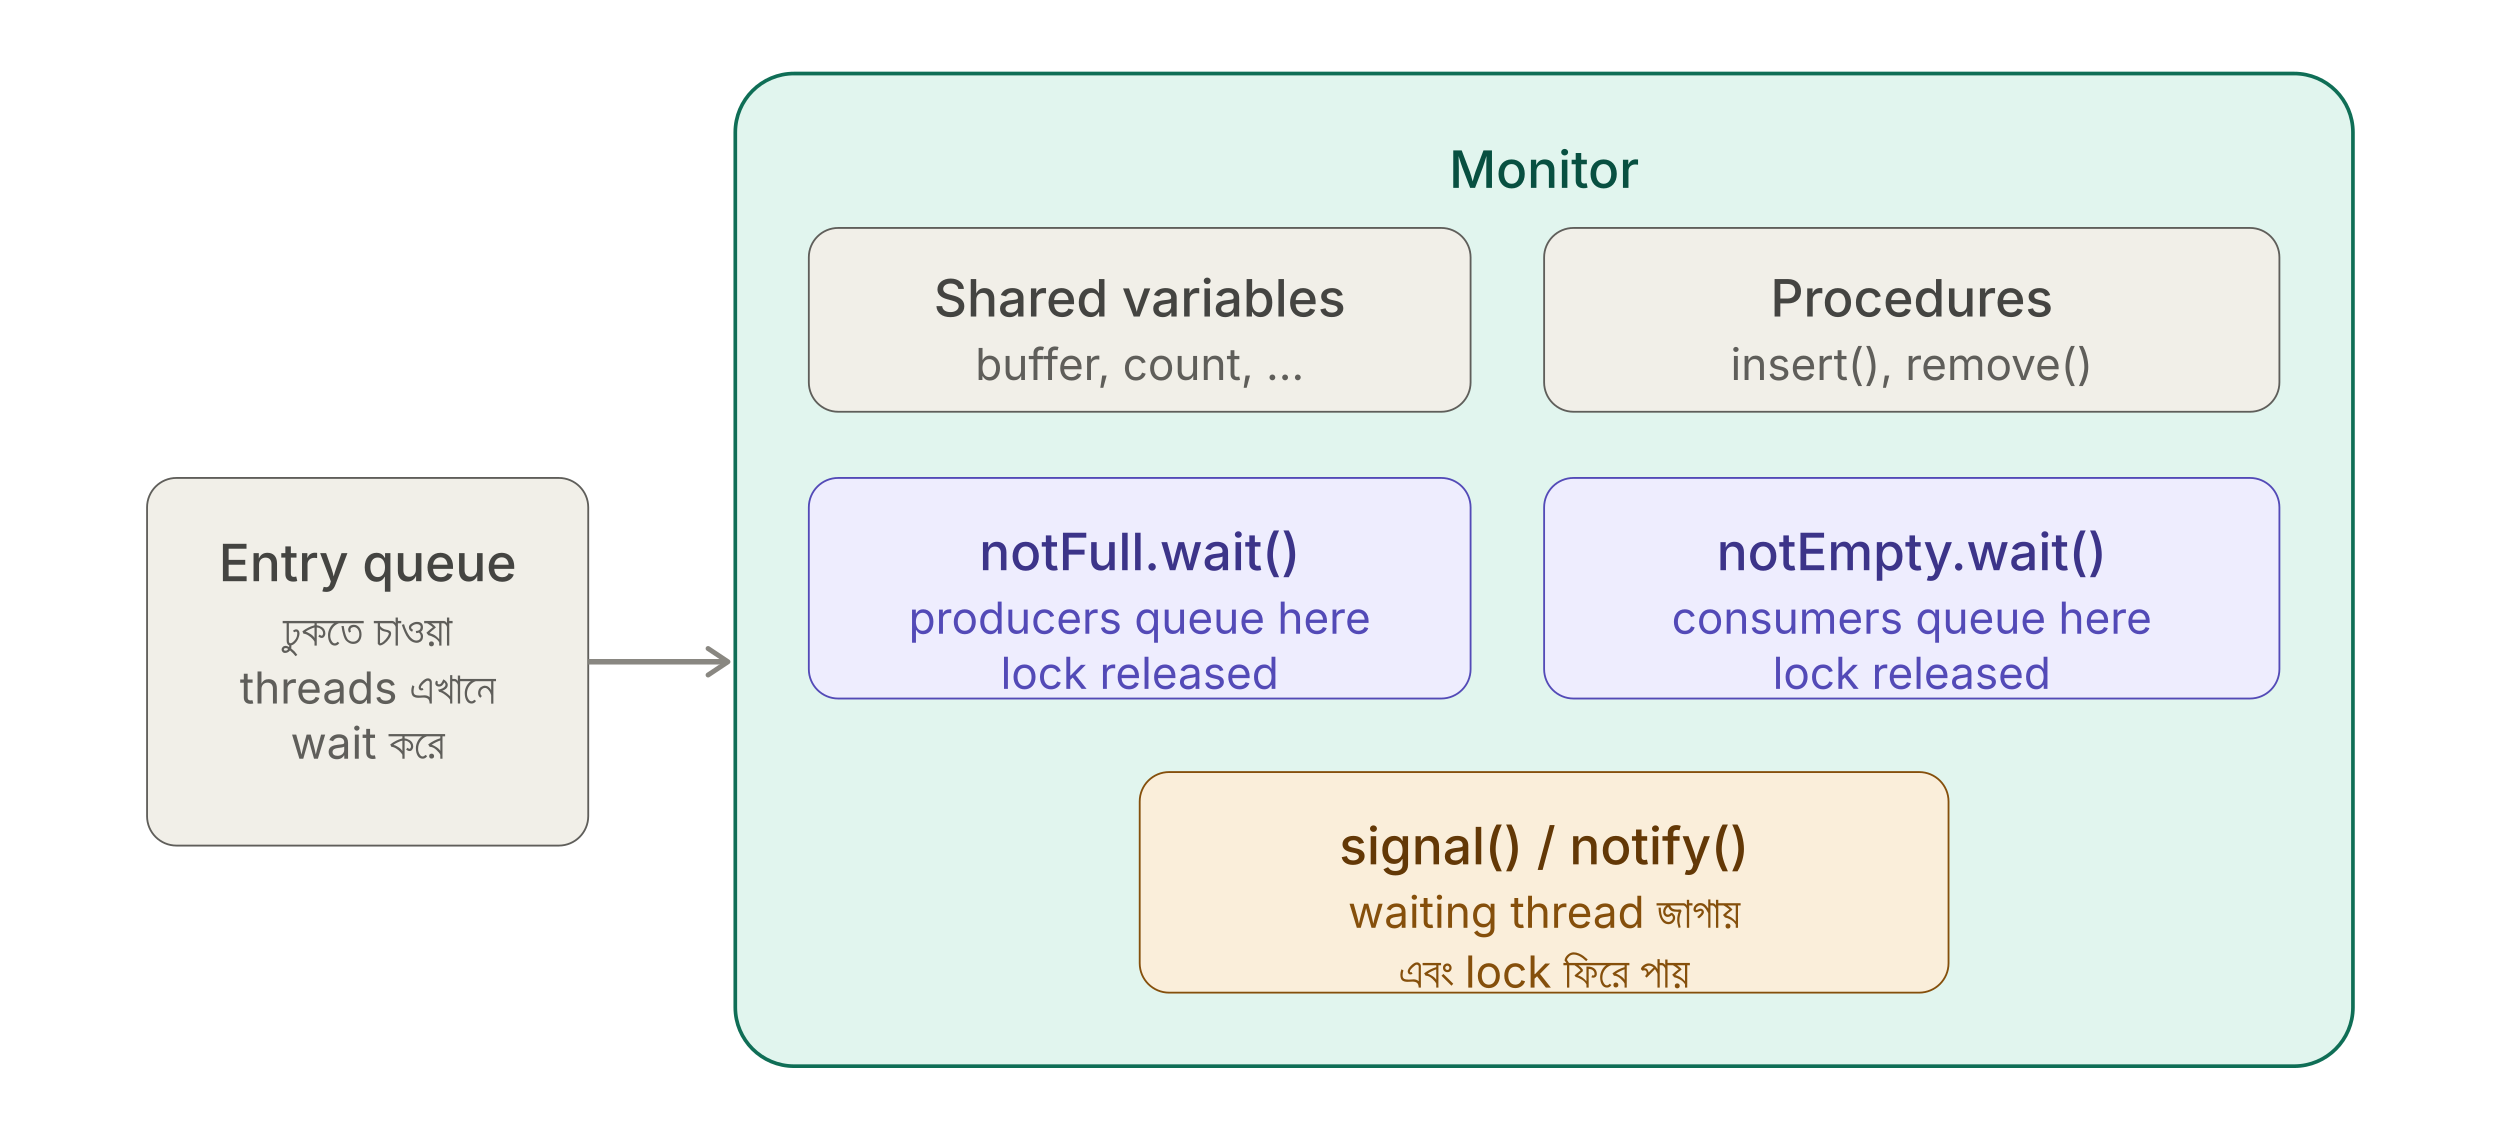
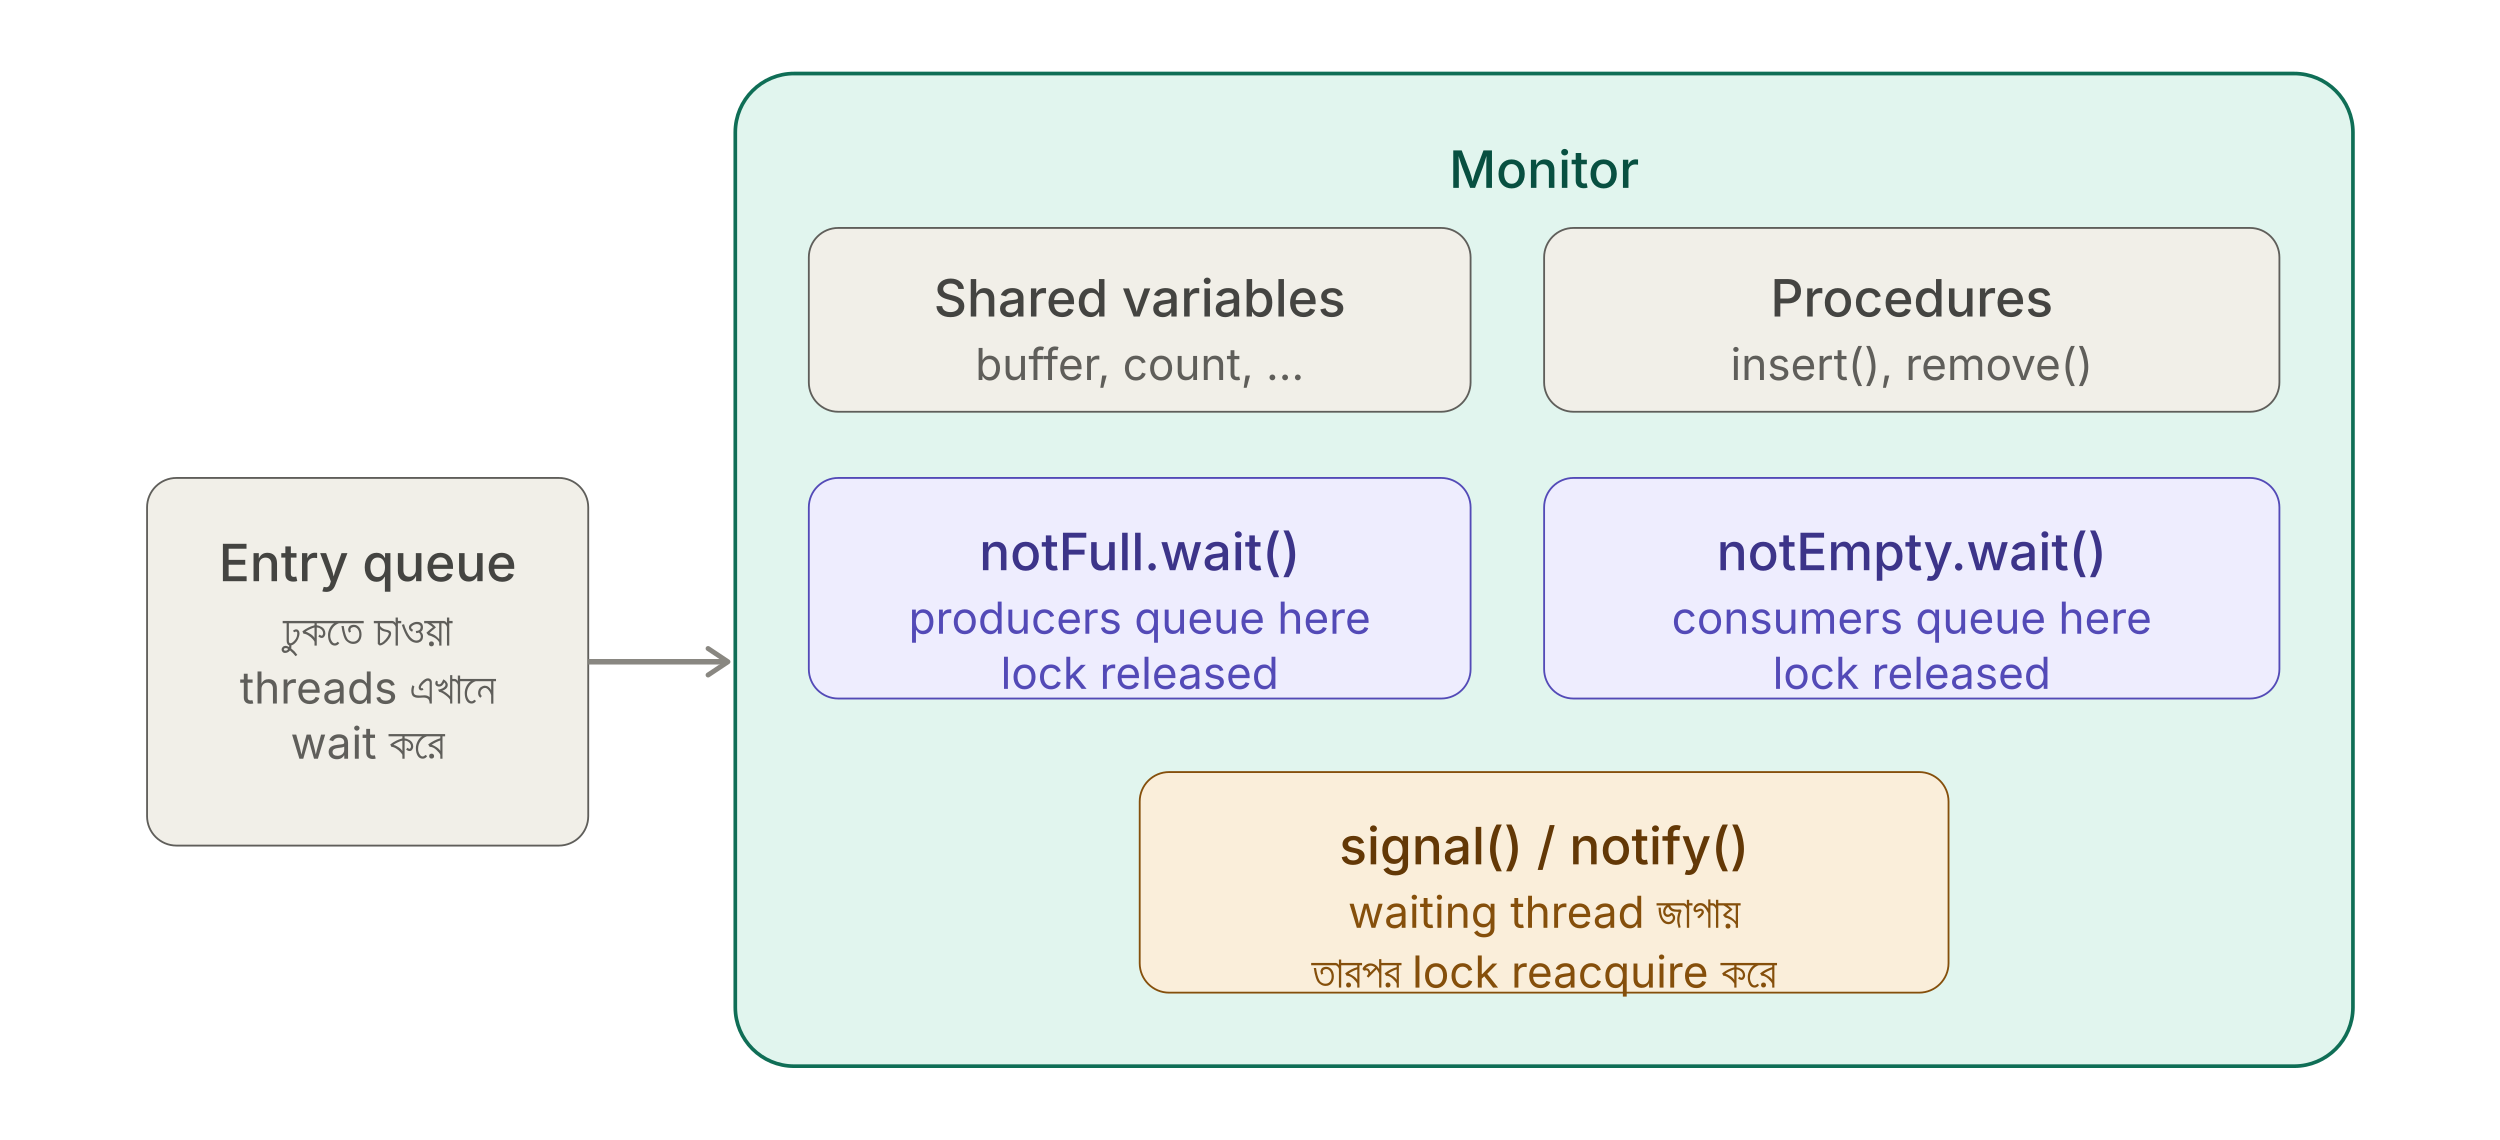
<svg xmlns="http://www.w3.org/2000/svg" width="100%" viewBox="0 0 680 310" role="img" style="">
  <defs>
    <marker id="arrow" viewBox="0 0 10 10" refX="8" refY="5" markerWidth="6" markerHeight="6" orient="auto-start-reverse">
      <path d="M2 1L8 5L2 9" fill="none" stroke="context-stroke" stroke-width="1.5" stroke-linecap="round" stroke-linejoin="round" />
    </marker>
  </defs>
  <g style="fill:rgb(0, 0, 0);stroke:none;color:rgb(11, 11, 11);stroke-width:1px;stroke-linecap:butt;stroke-linejoin:miter;opacity:1;font-family:&quot;Anthropic Sans&quot;, -apple-system, BlinkMacSystemFont, &quot;Segoe UI&quot;, sans-serif;font-size:16px;font-weight:400;text-anchor:start;dominant-baseline:auto">
    <rect x="200" y="20" width="440" height="270" rx="16" stroke-width="1" style="fill:rgb(225, 245, 238);stroke:rgb(15, 110, 86);color:rgb(11, 11, 11);stroke-width:1px;stroke-linecap:butt;stroke-linejoin:miter;opacity:1;font-family:&quot;Anthropic Sans&quot;, -apple-system, BlinkMacSystemFont, &quot;Segoe UI&quot;, sans-serif;font-size:16px;font-weight:400;text-anchor:start;dominant-baseline:auto" />
    <text x="420" y="46" text-anchor="middle" dominant-baseline="central" style="fill:rgb(8, 80, 65);stroke:none;color:rgb(11, 11, 11);stroke-width:1px;stroke-linecap:butt;stroke-linejoin:miter;opacity:1;font-family:&quot;Anthropic Sans&quot;, -apple-system, BlinkMacSystemFont, &quot;Segoe UI&quot;, sans-serif;font-size:14px;font-weight:500;text-anchor:middle;dominant-baseline:central">Monitor</text>
  </g>
  <g style="fill:rgb(0, 0, 0);stroke:none;color:rgb(11, 11, 11);stroke-width:1px;stroke-linecap:butt;stroke-linejoin:miter;opacity:1;font-family:&quot;Anthropic Sans&quot;, -apple-system, BlinkMacSystemFont, &quot;Segoe UI&quot;, sans-serif;font-size:16px;font-weight:400;text-anchor:start;dominant-baseline:auto">
    <rect x="220" y="62" width="180" height="50" rx="8" stroke-width="0.5" style="fill:rgb(241, 239, 232);stroke:rgb(95, 94, 90);color:rgb(11, 11, 11);stroke-width:0.5px;stroke-linecap:butt;stroke-linejoin:miter;opacity:1;font-family:&quot;Anthropic Sans&quot;, -apple-system, BlinkMacSystemFont, &quot;Segoe UI&quot;, sans-serif;font-size:16px;font-weight:400;text-anchor:start;dominant-baseline:auto" />
    <text x="310" y="81" text-anchor="middle" dominant-baseline="central" style="fill:rgb(68, 68, 65);stroke:none;color:rgb(11, 11, 11);stroke-width:1px;stroke-linecap:butt;stroke-linejoin:miter;opacity:1;font-family:&quot;Anthropic Sans&quot;, -apple-system, BlinkMacSystemFont, &quot;Segoe UI&quot;, sans-serif;font-size:14px;font-weight:500;text-anchor:middle;dominant-baseline:central">Shared variables</text>
    <text x="310" y="99" text-anchor="middle" dominant-baseline="central" style="fill:rgb(95, 94, 90);stroke:none;color:rgb(11, 11, 11);stroke-width:1px;stroke-linecap:butt;stroke-linejoin:miter;opacity:1;font-family:&quot;Anthropic Sans&quot;, -apple-system, BlinkMacSystemFont, &quot;Segoe UI&quot;, sans-serif;font-size:12px;font-weight:400;text-anchor:middle;dominant-baseline:central">buffer, count, …</text>
  </g>
  <g style="fill:rgb(0, 0, 0);stroke:none;color:rgb(11, 11, 11);stroke-width:1px;stroke-linecap:butt;stroke-linejoin:miter;opacity:1;font-family:&quot;Anthropic Sans&quot;, -apple-system, BlinkMacSystemFont, &quot;Segoe UI&quot;, sans-serif;font-size:16px;font-weight:400;text-anchor:start;dominant-baseline:auto">
    <rect x="420" y="62" width="200" height="50" rx="8" stroke-width="0.5" style="fill:rgb(241, 239, 232);stroke:rgb(95, 94, 90);color:rgb(11, 11, 11);stroke-width:0.5px;stroke-linecap:butt;stroke-linejoin:miter;opacity:1;font-family:&quot;Anthropic Sans&quot;, -apple-system, BlinkMacSystemFont, &quot;Segoe UI&quot;, sans-serif;font-size:16px;font-weight:400;text-anchor:start;dominant-baseline:auto" />
    <text x="520" y="81" text-anchor="middle" dominant-baseline="central" style="fill:rgb(68, 68, 65);stroke:none;color:rgb(11, 11, 11);stroke-width:1px;stroke-linecap:butt;stroke-linejoin:miter;opacity:1;font-family:&quot;Anthropic Sans&quot;, -apple-system, BlinkMacSystemFont, &quot;Segoe UI&quot;, sans-serif;font-size:14px;font-weight:500;text-anchor:middle;dominant-baseline:central">Procedures</text>
    <text x="520" y="99" text-anchor="middle" dominant-baseline="central" style="fill:rgb(95, 94, 90);stroke:none;color:rgb(11, 11, 11);stroke-width:1px;stroke-linecap:butt;stroke-linejoin:miter;opacity:1;font-family:&quot;Anthropic Sans&quot;, -apple-system, BlinkMacSystemFont, &quot;Segoe UI&quot;, sans-serif;font-size:12px;font-weight:400;text-anchor:middle;dominant-baseline:central">insert(), remove()</text>
  </g>
  <g style="fill:rgb(0, 0, 0);stroke:none;color:rgb(11, 11, 11);stroke-width:1px;stroke-linecap:butt;stroke-linejoin:miter;opacity:1;font-family:&quot;Anthropic Sans&quot;, -apple-system, BlinkMacSystemFont, &quot;Segoe UI&quot;, sans-serif;font-size:16px;font-weight:400;text-anchor:start;dominant-baseline:auto">
    <rect x="220" y="130" width="180" height="60" rx="8" stroke-width="0.5" style="fill:rgb(238, 237, 254);stroke:rgb(83, 74, 183);color:rgb(11, 11, 11);stroke-width:0.5px;stroke-linecap:butt;stroke-linejoin:miter;opacity:1;font-family:&quot;Anthropic Sans&quot;, -apple-system, BlinkMacSystemFont, &quot;Segoe UI&quot;, sans-serif;font-size:16px;font-weight:400;text-anchor:start;dominant-baseline:auto" />
    <text x="310" y="150" text-anchor="middle" dominant-baseline="central" style="fill:rgb(60, 52, 137);stroke:none;color:rgb(11, 11, 11);stroke-width:1px;stroke-linecap:butt;stroke-linejoin:miter;opacity:1;font-family:&quot;Anthropic Sans&quot;, -apple-system, BlinkMacSystemFont, &quot;Segoe UI&quot;, sans-serif;font-size:14px;font-weight:500;text-anchor:middle;dominant-baseline:central">notFull.wait()</text>
    <text x="310" y="168" text-anchor="middle" dominant-baseline="central" style="fill:rgb(83, 74, 183);stroke:none;color:rgb(11, 11, 11);stroke-width:1px;stroke-linecap:butt;stroke-linejoin:miter;opacity:1;font-family:&quot;Anthropic Sans&quot;, -apple-system, BlinkMacSystemFont, &quot;Segoe UI&quot;, sans-serif;font-size:12px;font-weight:400;text-anchor:middle;dominant-baseline:central">producers queue here</text>
    <text x="310" y="183" text-anchor="middle" dominant-baseline="central" style="fill:rgb(83, 74, 183);stroke:none;color:rgb(11, 11, 11);stroke-width:1px;stroke-linecap:butt;stroke-linejoin:miter;opacity:1;font-family:&quot;Anthropic Sans&quot;, -apple-system, BlinkMacSystemFont, &quot;Segoe UI&quot;, sans-serif;font-size:12px;font-weight:400;text-anchor:middle;dominant-baseline:central">lock released</text>
  </g>
  <g style="fill:rgb(0, 0, 0);stroke:none;color:rgb(11, 11, 11);stroke-width:1px;stroke-linecap:butt;stroke-linejoin:miter;opacity:1;font-family:&quot;Anthropic Sans&quot;, -apple-system, BlinkMacSystemFont, &quot;Segoe UI&quot;, sans-serif;font-size:16px;font-weight:400;text-anchor:start;dominant-baseline:auto">
    <rect x="420" y="130" width="200" height="60" rx="8" stroke-width="0.5" style="fill:rgb(238, 237, 254);stroke:rgb(83, 74, 183);color:rgb(11, 11, 11);stroke-width:0.5px;stroke-linecap:butt;stroke-linejoin:miter;opacity:1;font-family:&quot;Anthropic Sans&quot;, -apple-system, BlinkMacSystemFont, &quot;Segoe UI&quot;, sans-serif;font-size:16px;font-weight:400;text-anchor:start;dominant-baseline:auto" />
    <text x="520" y="150" text-anchor="middle" dominant-baseline="central" style="fill:rgb(60, 52, 137);stroke:none;color:rgb(11, 11, 11);stroke-width:1px;stroke-linecap:butt;stroke-linejoin:miter;opacity:1;font-family:&quot;Anthropic Sans&quot;, -apple-system, BlinkMacSystemFont, &quot;Segoe UI&quot;, sans-serif;font-size:14px;font-weight:500;text-anchor:middle;dominant-baseline:central">notEmpty.wait()</text>
    <text x="520" y="168" text-anchor="middle" dominant-baseline="central" style="fill:rgb(83, 74, 183);stroke:none;color:rgb(11, 11, 11);stroke-width:1px;stroke-linecap:butt;stroke-linejoin:miter;opacity:1;font-family:&quot;Anthropic Sans&quot;, -apple-system, BlinkMacSystemFont, &quot;Segoe UI&quot;, sans-serif;font-size:12px;font-weight:400;text-anchor:middle;dominant-baseline:central">consumers queue here</text>
    <text x="520" y="183" text-anchor="middle" dominant-baseline="central" style="fill:rgb(83, 74, 183);stroke:none;color:rgb(11, 11, 11);stroke-width:1px;stroke-linecap:butt;stroke-linejoin:miter;opacity:1;font-family:&quot;Anthropic Sans&quot;, -apple-system, BlinkMacSystemFont, &quot;Segoe UI&quot;, sans-serif;font-size:12px;font-weight:400;text-anchor:middle;dominant-baseline:central">lock released</text>
  </g>
  <g style="fill:rgb(0, 0, 0);stroke:none;color:rgb(11, 11, 11);stroke-width:1px;stroke-linecap:butt;stroke-linejoin:miter;opacity:1;font-family:&quot;Anthropic Sans&quot;, -apple-system, BlinkMacSystemFont, &quot;Segoe UI&quot;, sans-serif;font-size:16px;font-weight:400;text-anchor:start;dominant-baseline:auto">
    <rect x="310" y="210" width="220" height="60" rx="8" stroke-width="0.5" style="fill:rgb(250, 238, 218);stroke:rgb(133, 79, 11);color:rgb(11, 11, 11);stroke-width:0.5px;stroke-linecap:butt;stroke-linejoin:miter;opacity:1;font-family:&quot;Anthropic Sans&quot;, -apple-system, BlinkMacSystemFont, &quot;Segoe UI&quot;, sans-serif;font-size:16px;font-weight:400;text-anchor:start;dominant-baseline:auto" />
    <text x="420" y="230" text-anchor="middle" dominant-baseline="central" style="fill:rgb(99, 56, 6);stroke:none;color:rgb(11, 11, 11);stroke-width:1px;stroke-linecap:butt;stroke-linejoin:miter;opacity:1;font-family:&quot;Anthropic Sans&quot;, -apple-system, BlinkMacSystemFont, &quot;Segoe UI&quot;, sans-serif;font-size:14px;font-weight:500;text-anchor:middle;dominant-baseline:central">signal() / notify()</text>
    <text x="420" y="248" text-anchor="middle" dominant-baseline="central" style="fill:rgb(133, 79, 11);stroke:none;color:rgb(11, 11, 11);stroke-width:1px;stroke-linecap:butt;stroke-linejoin:miter;opacity:1;font-family:&quot;Anthropic Sans&quot;, -apple-system, BlinkMacSystemFont, &quot;Segoe UI&quot;, sans-serif;font-size:12px;font-weight:400;text-anchor:middle;dominant-baseline:central">waiting thread জাগায়</text>
-     <text x="420" y="263" text-anchor="middle" dominant-baseline="central" style="fill:rgb(133, 79, 11);stroke:none;color:rgb(11, 11, 11);stroke-width:1px;stroke-linecap:butt;stroke-linejoin:miter;opacity:1;font-family:&quot;Anthropic Sans&quot;, -apple-system, BlinkMacSystemFont, &quot;Segoe UI&quot;, sans-serif;font-size:12px;font-weight:400;text-anchor:middle;dominant-baseline:central">এবং lock ফিরে পায়</text>
+     <text x="420" y="263" text-anchor="middle" dominant-baseline="central" style="fill:rgb(133, 79, 11);stroke:none;color:rgb(11, 11, 11);stroke-width:1px;stroke-linecap:butt;stroke-linejoin:miter;opacity:1;font-family:&quot;Anthropic Sans&quot;, -apple-system, BlinkMacSystemFont, &quot;Segoe UI&quot;, sans-serif;font-size:12px;font-weight:400;text-anchor:middle;dominant-baseline:central">তারপর lock reacquire করে</text>
  </g>
  <g style="fill:rgb(0, 0, 0);stroke:none;color:rgb(11, 11, 11);stroke-width:1px;stroke-linecap:butt;stroke-linejoin:miter;opacity:1;font-family:&quot;Anthropic Sans&quot;, -apple-system, BlinkMacSystemFont, &quot;Segoe UI&quot;, sans-serif;font-size:16px;font-weight:400;text-anchor:start;dominant-baseline:auto">
    <rect x="40" y="130" width="120" height="100" rx="8" stroke-width="0.5" style="fill:rgb(241, 239, 232);stroke:rgb(95, 94, 90);color:rgb(11, 11, 11);stroke-width:0.5px;stroke-linecap:butt;stroke-linejoin:miter;opacity:1;font-family:&quot;Anthropic Sans&quot;, -apple-system, BlinkMacSystemFont, &quot;Segoe UI&quot;, sans-serif;font-size:16px;font-weight:400;text-anchor:start;dominant-baseline:auto" />
    <text x="100" y="153" text-anchor="middle" dominant-baseline="central" style="fill:rgb(68, 68, 65);stroke:none;color:rgb(11, 11, 11);stroke-width:1px;stroke-linecap:butt;stroke-linejoin:miter;opacity:1;font-family:&quot;Anthropic Sans&quot;, -apple-system, BlinkMacSystemFont, &quot;Segoe UI&quot;, sans-serif;font-size:14px;font-weight:500;text-anchor:middle;dominant-baseline:central">Entry queue</text>
    <text x="100" y="172" text-anchor="middle" dominant-baseline="central" style="fill:rgb(95, 94, 90);stroke:none;color:rgb(11, 11, 11);stroke-width:1px;stroke-linecap:butt;stroke-linejoin:miter;opacity:1;font-family:&quot;Anthropic Sans&quot;, -apple-system, BlinkMacSystemFont, &quot;Segoe UI&quot;, sans-serif;font-size:12px;font-weight:400;text-anchor:middle;dominant-baseline:central">ঢুকতে চাওয়া</text>
    <text x="100" y="187" text-anchor="middle" dominant-baseline="central" style="fill:rgb(95, 94, 90);stroke:none;color:rgb(11, 11, 11);stroke-width:1px;stroke-linecap:butt;stroke-linejoin:miter;opacity:1;font-family:&quot;Anthropic Sans&quot;, -apple-system, BlinkMacSystemFont, &quot;Segoe UI&quot;, sans-serif;font-size:12px;font-weight:400;text-anchor:middle;dominant-baseline:central">threads এখানে</text>
    <text x="100" y="202" text-anchor="middle" dominant-baseline="central" style="fill:rgb(95, 94, 90);stroke:none;color:rgb(11, 11, 11);stroke-width:1px;stroke-linecap:butt;stroke-linejoin:miter;opacity:1;font-family:&quot;Anthropic Sans&quot;, -apple-system, BlinkMacSystemFont, &quot;Segoe UI&quot;, sans-serif;font-size:12px;font-weight:400;text-anchor:middle;dominant-baseline:central">wait করে</text>
  </g>
  <line x1="160" y1="180" x2="198" y2="180" marker-end="url(#arrow)" stroke="#888780" style="fill:none;stroke:rgb(137, 135, 129);color:rgb(11, 11, 11);stroke-width:1.5px;stroke-linecap:butt;stroke-linejoin:miter;opacity:1;font-family:&quot;Anthropic Sans&quot;, -apple-system, BlinkMacSystemFont, &quot;Segoe UI&quot;, sans-serif;font-size:16px;font-weight:400;text-anchor:start;dominant-baseline:auto" />
</svg>
